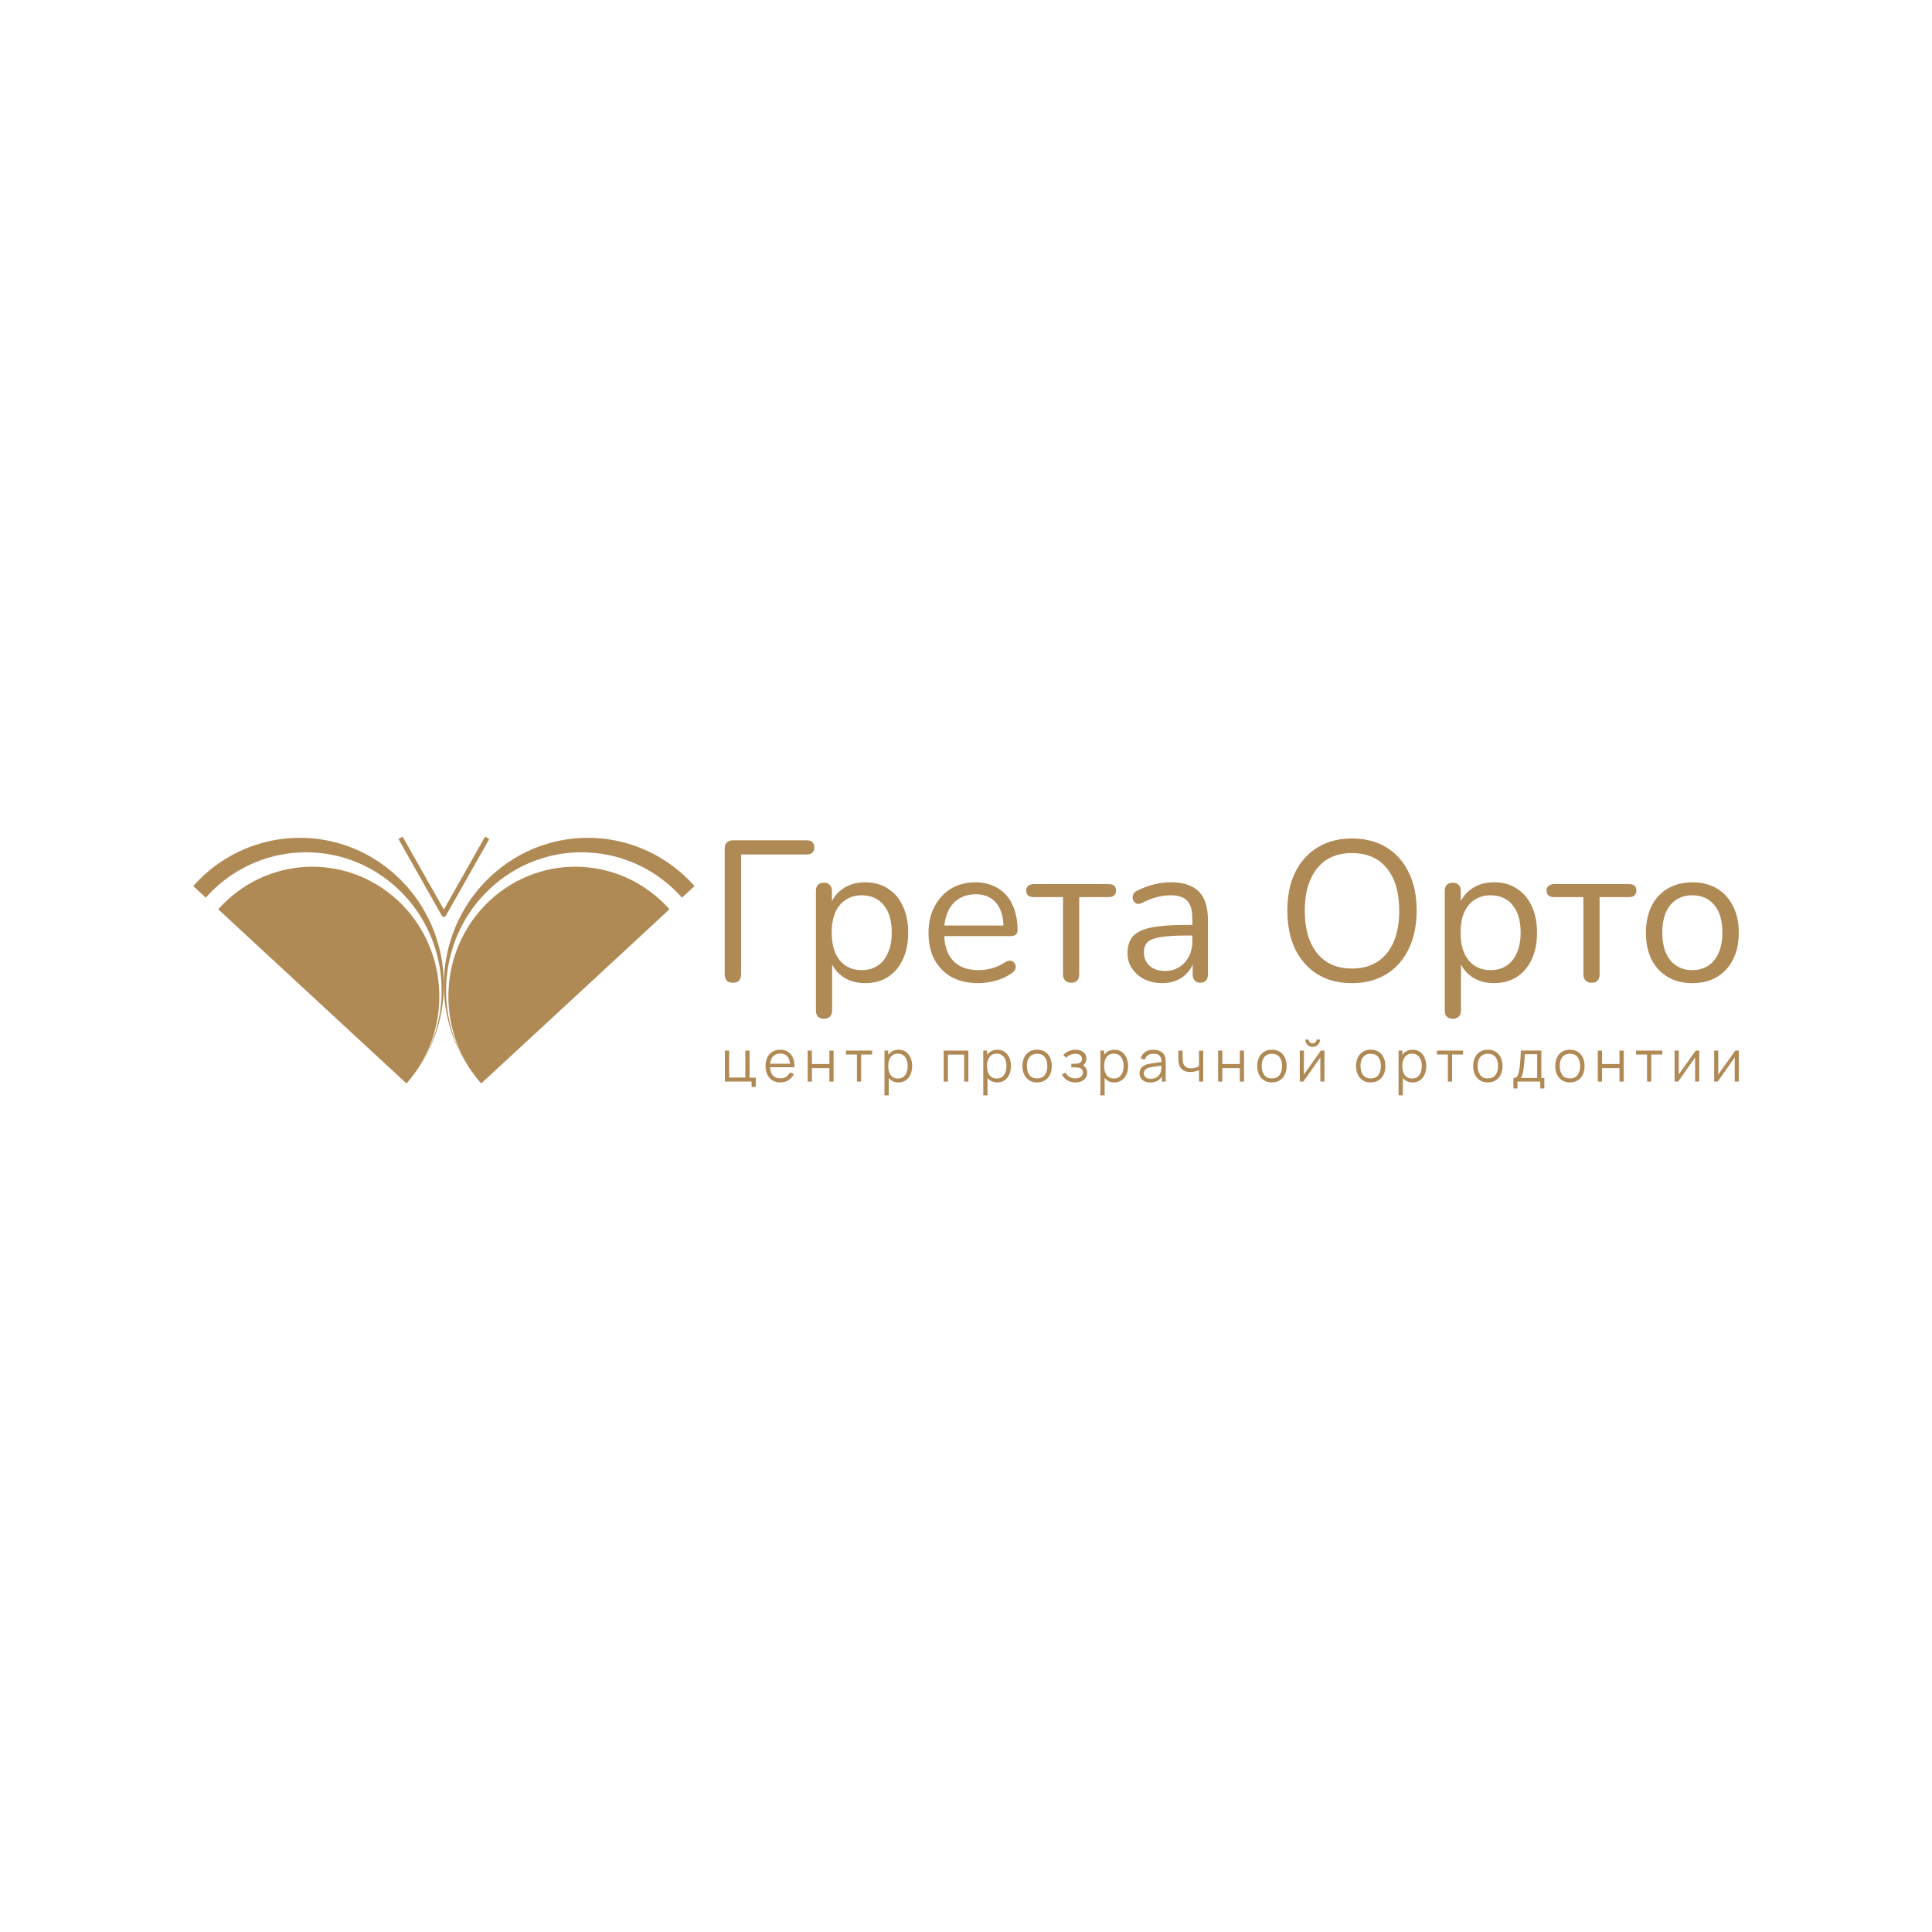
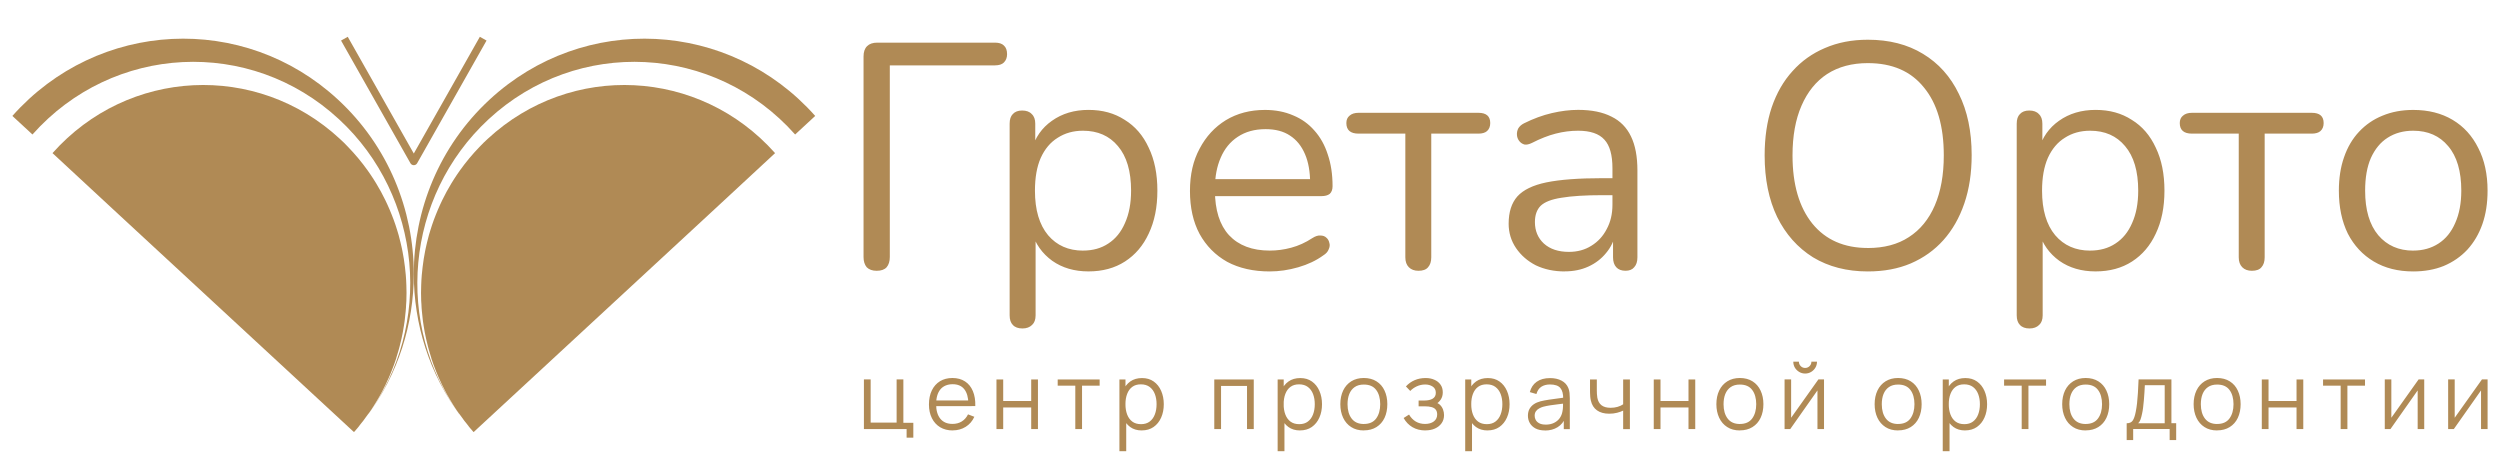
- <svg xmlns="http://www.w3.org/2000/svg" id="_Слой_1" data-name="Слой 1" viewBox="0 0 1000 1000">
+ <svg xmlns="http://www.w3.org/2000/svg" id="_Слой_1" data-name="Слой 1" viewBox="96 421.15 808.01 149.82" width="808.01" height="149.82">
  <defs>
    <style>
      .cls-1 {
        fill: #b08a55;
      }
    </style>
  </defs>
  <path class="cls-1" d="M229.74,474.54h0c-.45,0-.86-.24-1.08-.63l-22.43-39.65,2.16-1.22,21.35,37.73,21.35-37.73,2.16,1.22-22.43,39.65c-.22.39-.63.63-1.08.63Z" />
  <path class="cls-1" d="M205.27,453.37c-30.48-28.22-77.62-25.88-105.27,5.25l6.49,6c26.03-29.27,70.37-31.49,99.07-4.93,27.02,24.99,30.54,66.6,9.12,95.84,10.08-13.58,15.06-29.71,15.06-45.8,0-20.71-8.24-41.35-24.47-56.36Z" />
  <path class="cls-1" d="M215.12,554.83s.08-.12.14-.19c.25-.36.49-.73.75-1.09.24-.36.48-.73.71-1.09.14-.23.29-.43.41-.66.39-.61.76-1.23,1.12-1.86.17-.29.34-.57.49-.85.03-.07.08-.14.12-.21.12-.23.25-.47.39-.71.14-.23.25-.47.37-.71.03-.05.07-.12.1-.17.15-.29.31-.59.44-.9.17-.29.31-.59.46-.9.15-.29.29-.61.42-.92.41-.83.78-1.68,1.12-2.51.19-.43.37-.88.53-1.32.27-.64.51-1.27.73-1.91.22-.61.42-1.21.63-1.84v-.07c.05-.16.1-.33.15-.49.17-.5.32-1.01.46-1.53.1-.29.17-.57.25-.87s.15-.59.24-.88c.15-.57.31-1.14.42-1.72.08-.31.15-.62.22-.95.15-.66.27-1.32.41-1.98.08-.5.19-.99.25-1.49v-.03c.02-.12.05-.24.07-.36.1-.55.17-1.11.25-1.66.02-.19.05-.4.07-.59.12-.85.2-1.7.27-2.57.07-.75.14-1.51.15-2.27.02-.1.02-.19.02-.29.02-.09.02-.17.02-.26.02-.1.02-.23.02-.33,0-.09.02-.17.02-.26.03-.87.05-1.72.05-2.58,0-.82-.02-1.63-.05-2.43-.03-1.11-.1-2.24-.19-3.35-.07-.87-.15-1.72-.27-2.57-.1-.9-.22-1.8-.37-2.71,0-.03-.02-.09-.03-.14-.08-.62-.2-1.27-.34-1.91-.02-.17-.05-.35-.1-.54-.07-.33-.14-.64-.2-.95-.12-.57-.24-1.13-.39-1.7-.19-.8-.39-1.58-.61-2.38-.15-.56-.32-1.09-.49-1.63-.15-.56-.34-1.11-.53-1.66-.36-1.08-.76-2.15-1.19-3.23-.46-1.14-.93-2.29-1.46-3.42-.2-.45-.41-.88-.63-1.34-.9-1.86-1.89-3.68-2.97-5.45-.27-.47-.58-.92-.87-1.39-.29-.47-.59-.92-.9-1.37-.31-.47-.63-.92-.95-1.37-1.92-2.69-4.06-5.27-6.42-7.7-.41-.43-.83-.87-1.27-1.3l-1.33-1.25c-26.88-24.9-68.45-22.82-92.85,4.61h-.02l19.47,18.05,77.98,72.13c.76-.85,1.5-1.72,2.19-2.6-.29.36-.59.71-.92,1.06,0,.04-.02.05-.05.07.02-.02.03-.03.03-.05h.02c.49-.57.95-1.15,1.39-1.73.08-.1.15-.19.24-.29.02-.04.03-.07.08-.1.08-.12.17-.23.25-.35h.02s.07-.1.08-.14c.48-.61.92-1.21,1.34-1.84.02,0,.02-.02.02-.02Z" />
  <path class="cls-1" d="M254.21,453.37c30.48-28.22,77.62-25.88,105.27,5.25l-6.49,6c-26.03-29.27-70.37-31.49-99.07-4.93-27.02,24.99-30.54,66.6-9.12,95.84-10.08-13.58-15.06-29.71-15.06-45.8,0-20.71,8.24-41.35,24.47-56.36Z" />
  <path class="cls-1" d="M244.35,554.83s-.08-.12-.14-.19c-.25-.36-.49-.73-.75-1.09-.24-.36-.48-.73-.71-1.09-.14-.23-.29-.43-.41-.66-.39-.61-.76-1.23-1.12-1.86-.17-.29-.34-.57-.49-.85-.03-.07-.08-.14-.12-.21-.12-.23-.25-.47-.39-.71-.14-.23-.25-.47-.37-.71-.03-.05-.07-.12-.1-.17-.15-.29-.31-.59-.44-.9-.17-.29-.31-.59-.46-.9-.15-.29-.29-.61-.42-.92-.41-.83-.78-1.68-1.12-2.51-.19-.43-.37-.88-.53-1.32-.27-.64-.51-1.27-.73-1.91-.22-.61-.42-1.21-.63-1.84v-.07c-.05-.16-.1-.33-.15-.49-.17-.5-.32-1.01-.46-1.53-.1-.29-.17-.57-.25-.87-.08-.29-.15-.59-.24-.88-.15-.57-.31-1.14-.42-1.72-.09-.31-.15-.62-.22-.95-.15-.66-.27-1.32-.41-1.98-.09-.5-.19-.99-.25-1.49v-.03c-.02-.12-.05-.24-.07-.36-.1-.55-.17-1.11-.25-1.66-.02-.19-.05-.4-.07-.59-.12-.85-.2-1.7-.27-2.57-.07-.75-.14-1.51-.15-2.27-.02-.1-.02-.19-.02-.29-.02-.09-.02-.17-.02-.26-.02-.1-.02-.23-.02-.33,0-.09-.02-.17-.02-.26-.03-.87-.05-1.72-.05-2.58,0-.82.02-1.63.05-2.43.03-1.11.1-2.24.19-3.35.07-.87.15-1.72.27-2.57.1-.9.22-1.8.37-2.71,0-.03.02-.09.03-.14.08-.62.2-1.27.34-1.91.02-.17.05-.35.1-.54.07-.33.14-.64.2-.95.12-.57.24-1.13.39-1.7.19-.8.39-1.58.61-2.38.15-.56.32-1.09.49-1.63.15-.56.34-1.11.53-1.66.36-1.08.76-2.15,1.19-3.23.46-1.14.93-2.29,1.46-3.42.2-.45.41-.88.63-1.34.9-1.86,1.89-3.68,2.97-5.45.27-.47.58-.92.87-1.39.29-.47.59-.92.9-1.37.31-.47.63-.92.95-1.37,1.92-2.69,4.06-5.27,6.42-7.7.41-.43.83-.87,1.27-1.3l1.33-1.25c26.9-24.9,68.46-22.82,92.86,4.61h.02l-19.47,18.05-77.98,72.13c-.76-.85-1.5-1.72-2.19-2.6.29.36.59.71.92,1.06,0,.04.02.05.05.07-.02-.02-.03-.03-.03-.05h-.02c-.49-.57-.95-1.15-1.39-1.73-.08-.1-.15-.19-.24-.29-.02-.04-.03-.07-.08-.1-.08-.12-.17-.23-.25-.35h-.02s-.07-.1-.08-.14c-.48-.61-.92-1.21-1.34-1.84-.02,0-.02-.02-.02-.02h-.02Z" />
  <path class="cls-1" d="M379.34,508.67c-1.38,0-2.45-.38-3.21-1.14-.69-.83-1.03-1.93-1.03-3.31v-64.84c0-1.45.38-2.56,1.14-3.31.76-.76,1.86-1.14,3.31-1.14h38.01c1.31,0,2.28.31,2.9.93.69.62,1.03,1.55,1.03,2.8,0,1.1-.34,2-1.03,2.69-.62.62-1.59.93-2.9.93h-33.97v61.94c0,1.38-.34,2.49-1.03,3.31-.69.76-1.76,1.14-3.21,1.14ZM426.46,527.31c-1.38,0-2.42-.38-3.11-1.14-.69-.69-1.03-1.73-1.03-3.11v-61.94c0-1.38.34-2.42,1.03-3.11.69-.76,1.69-1.14,3-1.14,1.38,0,2.42.38,3.11,1.14.76.69,1.14,1.73,1.14,3.11v9.84l-1.14-1.45c1.11-3.94,3.28-7.04,6.53-9.32,3.31-2.35,7.25-3.52,11.81-3.52s8.39,1.07,11.7,3.21c3.38,2.07,5.97,5.08,7.77,9.01,1.87,3.87,2.8,8.49,2.8,13.88s-.93,9.94-2.8,13.88c-1.79,3.87-4.35,6.87-7.66,9.01-3.31,2.14-7.25,3.21-11.81,3.21s-8.46-1.14-11.7-3.42c-3.25-2.35-5.45-5.46-6.63-9.32h1.24v26.93c0,1.38-.38,2.42-1.14,3.11-.76.76-1.8,1.14-3.11,1.14ZM446.03,502.14c3.18,0,5.9-.76,8.18-2.28,2.35-1.52,4.14-3.73,5.39-6.63,1.31-2.9,1.97-6.39,1.97-10.46,0-6.28-1.42-11.08-4.25-14.4-2.76-3.31-6.53-4.97-11.29-4.97-3.11,0-5.83.76-8.18,2.28-2.35,1.45-4.18,3.63-5.49,6.53-1.24,2.83-1.86,6.35-1.86,10.57,0,6.21,1.42,11.01,4.25,14.4,2.83,3.31,6.59,4.97,11.29,4.97ZM506.4,508.88c-5.32,0-9.91-1.04-13.78-3.11-3.8-2.14-6.77-5.14-8.91-9.01-2.07-3.87-3.11-8.49-3.11-13.88s1.04-9.81,3.11-13.67c2.07-3.94,4.9-7.01,8.49-9.22,3.66-2.21,7.87-3.31,12.64-3.31,3.38,0,6.42.59,9.11,1.76,2.69,1.1,4.97,2.73,6.84,4.87,1.93,2.14,3.38,4.73,4.35,7.77,1.04,3.04,1.55,6.46,1.55,10.25,0,1.1-.31,1.93-.93,2.49-.62.48-1.52.72-2.69.72h-36.05v-5.49h34.08l-1.66,1.35c0-3.73-.55-6.87-1.66-9.43-1.11-2.62-2.73-4.63-4.87-6.01-2.07-1.38-4.69-2.07-7.87-2.07-3.52,0-6.52.83-9.01,2.49-2.42,1.59-4.25,3.83-5.49,6.73-1.24,2.83-1.87,6.15-1.87,9.94v.62c0,6.35,1.52,11.19,4.56,14.5,3.11,3.31,7.49,4.97,13.15,4.97,2.35,0,4.66-.31,6.94-.93,2.35-.62,4.63-1.66,6.84-3.11.97-.62,1.83-.9,2.59-.83.83,0,1.48.24,1.97.73.48.41.79.97.93,1.66.21.62.14,1.31-.21,2.07-.28.76-.86,1.42-1.76,1.97-2.28,1.66-4.97,2.93-8.08,3.83-3.11.9-6.18,1.35-9.22,1.35ZM554.46,508.67c-1.31,0-2.35-.38-3.11-1.14-.76-.76-1.14-1.83-1.14-3.21v-39.98h-15.12c-2.62,0-3.94-1.14-3.94-3.42,0-1.04.34-1.83,1.03-2.38.69-.62,1.66-.93,2.9-.93h38.74c2.55,0,3.83,1.1,3.83,3.31,0,1.1-.34,1.97-1.03,2.59-.62.55-1.55.83-2.8.83h-15.23v39.98c0,1.38-.35,2.45-1.04,3.21-.62.76-1.66,1.14-3.11,1.14ZM601.72,508.88c-3.45,0-6.56-.66-9.32-1.97-2.69-1.38-4.83-3.25-6.42-5.59-1.59-2.35-2.38-4.97-2.38-7.87,0-3.73.93-6.66,2.8-8.8,1.93-2.14,5.07-3.66,9.43-4.56,4.42-.9,10.43-1.35,18.02-1.35h4.66v5.49h-4.56c-5.59,0-10.01.28-13.26.83-3.18.48-5.42,1.35-6.73,2.59-1.24,1.24-1.87,3-1.87,5.28,0,2.83.97,5.14,2.9,6.94,2,1.8,4.7,2.69,8.08,2.69,2.76,0,5.18-.66,7.25-1.97,2.14-1.31,3.8-3.11,4.97-5.39,1.24-2.28,1.86-4.9,1.86-7.87v-11.81c0-4.28-.86-7.35-2.59-9.22-1.73-1.93-4.56-2.9-8.49-2.9-2.42,0-4.83.31-7.25.93-2.42.62-4.97,1.62-7.66,3-.97.48-1.8.66-2.49.52-.69-.21-1.24-.59-1.66-1.14s-.66-1.17-.72-1.86c-.07-.76.07-1.48.41-2.18.41-.69,1.03-1.24,1.86-1.66,3.04-1.52,6.04-2.62,9.01-3.31,2.97-.69,5.8-1.04,8.49-1.04,4.35,0,7.94.73,10.77,2.18,2.83,1.38,4.94,3.52,6.32,6.42,1.38,2.83,2.07,6.49,2.07,10.98v28.07c0,1.38-.34,2.45-1.04,3.21-.62.76-1.55,1.14-2.8,1.14-1.31,0-2.31-.38-3-1.14-.69-.76-1.04-1.83-1.04-3.21v-8.08h.93c-.55,2.62-1.62,4.87-3.21,6.73-1.52,1.86-3.42,3.31-5.7,4.35-2.28,1.04-4.83,1.55-7.66,1.55ZM699.69,508.88c-6.77,0-12.67-1.52-17.71-4.56-4.97-3.11-8.84-7.46-11.6-13.05-2.69-5.59-4.04-12.22-4.04-19.89,0-5.8.76-10.98,2.28-15.54,1.59-4.63,3.83-8.53,6.73-11.7,2.9-3.25,6.39-5.73,10.46-7.46,4.14-1.8,8.77-2.69,13.88-2.69,6.9,0,12.84,1.52,17.82,4.56,5.04,3.04,8.91,7.35,11.6,12.95,2.76,5.52,4.14,12.12,4.14,19.78,0,5.8-.79,11.01-2.38,15.64-1.59,4.63-3.83,8.56-6.73,11.81-2.9,3.25-6.42,5.77-10.57,7.56-4.07,1.73-8.7,2.59-13.88,2.59ZM699.69,501.31c5.25,0,9.67-1.17,13.26-3.52,3.66-2.35,6.46-5.77,8.39-10.25,1.93-4.49,2.9-9.87,2.9-16.16,0-9.46-2.14-16.78-6.42-21.96-4.21-5.25-10.25-7.87-18.13-7.87-5.11,0-9.49,1.17-13.15,3.52-3.59,2.35-6.35,5.77-8.29,10.25-1.93,4.42-2.9,9.77-2.9,16.05,0,9.39,2.14,16.75,6.42,22.06,4.28,5.25,10.25,7.87,17.92,7.87ZM751.96,527.31c-1.38,0-2.42-.38-3.11-1.14-.69-.69-1.04-1.73-1.04-3.11v-61.94c0-1.38.34-2.42,1.04-3.11.69-.76,1.69-1.14,3-1.14,1.38,0,2.42.38,3.11,1.14.76.69,1.14,1.73,1.14,3.11v9.84l-1.14-1.45c1.1-3.94,3.28-7.04,6.52-9.32,3.31-2.35,7.25-3.52,11.81-3.52s8.39,1.07,11.7,3.21c3.38,2.07,5.97,5.08,7.77,9.01,1.87,3.87,2.8,8.49,2.8,13.88s-.93,9.94-2.8,13.88c-1.79,3.87-4.35,6.87-7.66,9.01-3.31,2.14-7.25,3.21-11.81,3.21s-8.46-1.14-11.7-3.42c-3.25-2.35-5.45-5.46-6.63-9.32h1.24v26.93c0,1.38-.38,2.42-1.14,3.11-.76.76-1.8,1.14-3.11,1.14ZM771.54,502.14c3.18,0,5.9-.76,8.18-2.28,2.35-1.52,4.14-3.73,5.39-6.63,1.31-2.9,1.97-6.39,1.97-10.46,0-6.28-1.42-11.08-4.25-14.4-2.76-3.31-6.52-4.97-11.29-4.97-3.11,0-5.83.76-8.18,2.28-2.35,1.45-4.18,3.63-5.49,6.53-1.24,2.83-1.87,6.35-1.87,10.57,0,6.21,1.42,11.01,4.25,14.4,2.83,3.31,6.59,4.97,11.29,4.97ZM823.82,508.67c-1.31,0-2.35-.38-3.11-1.14-.76-.76-1.14-1.83-1.14-3.21v-39.98h-15.12c-2.62,0-3.94-1.14-3.94-3.42,0-1.04.34-1.83,1.03-2.38.69-.62,1.66-.93,2.9-.93h38.74c2.55,0,3.83,1.1,3.83,3.31,0,1.1-.34,1.97-1.03,2.59-.62.55-1.56.83-2.8.83h-15.23v39.98c0,1.38-.35,2.45-1.04,3.21-.62.76-1.66,1.14-3.11,1.14ZM875.96,508.88c-4.9,0-9.15-1.07-12.74-3.21-3.59-2.14-6.39-5.14-8.39-9.01-1.93-3.94-2.9-8.56-2.9-13.88,0-4.01.55-7.6,1.66-10.77,1.11-3.25,2.73-6.01,4.87-8.29,2.14-2.28,4.66-4.01,7.56-5.18,2.97-1.24,6.28-1.86,9.94-1.86,4.9,0,9.15,1.07,12.74,3.21,3.59,2.14,6.35,5.18,8.29,9.11,2,3.87,3,8.46,3,13.78,0,4.01-.55,7.6-1.66,10.77-1.11,3.18-2.73,5.94-4.87,8.29-2.14,2.28-4.69,4.04-7.66,5.28-2.9,1.17-6.18,1.76-9.84,1.76ZM875.96,502.14c3.11,0,5.83-.76,8.18-2.28,2.35-1.52,4.14-3.73,5.39-6.63,1.31-2.9,1.97-6.39,1.97-10.46,0-6.28-1.41-11.08-4.25-14.4-2.76-3.31-6.52-4.97-11.29-4.97-3.18,0-5.94.76-8.29,2.28-2.28,1.45-4.07,3.63-5.39,6.53-1.24,2.83-1.86,6.35-1.86,10.57,0,6.21,1.41,11.01,4.25,14.4,2.83,3.31,6.59,4.97,11.29,4.97Z" />
  <path class="cls-1" d="M389.02,562.6v-2.78h-13.8v-16.04h2.18v13.95h8.39v-13.95h2.18v14.02h3.22v4.8h-2.18ZM403.92,560.27c-1.56,0-2.92-.35-4.07-1.04-1.14-.69-2.03-1.67-2.66-2.93-.63-1.26-.95-2.73-.95-4.43s.31-3.27.94-4.55c.62-1.28,1.5-2.26,2.63-2.96,1.14-.69,2.48-1.04,4.03-1.04s2.94.37,4.05,1.1c1.12.72,1.97,1.76,2.54,3.12.58,1.36.84,2.98.79,4.86h-2.23v-.77c-.04-2.08-.49-3.65-1.35-4.71-.85-1.06-2.1-1.59-3.74-1.59s-3.05.56-3.97,1.68c-.91,1.12-1.37,2.71-1.37,4.78s.46,3.59,1.37,4.71c.92,1.11,2.22,1.66,3.91,1.66,1.15,0,2.15-.26,3-.79.86-.53,1.54-1.3,2.03-2.3l2.04.79c-.63,1.4-1.57,2.48-2.81,3.25-1.23.76-2.62,1.14-4.17,1.14ZM397.79,552.41v-1.83h12.25v1.83h-12.25ZM418.06,559.83v-16.04h2.18v6.97h9.05v-6.97h2.18v16.04h-2.18v-6.98h-9.05v6.98h-2.18ZM443.54,559.83v-14.02h-5.69v-2.02h13.56v2.02h-5.69v14.02h-2.18ZM465.02,560.27c-1.48,0-2.72-.37-3.74-1.11-1.02-.75-1.79-1.77-2.32-3.04-.52-1.29-.79-2.73-.79-4.32s.26-3.07.79-4.34c.54-1.28,1.32-2.28,2.35-3.02,1.03-.73,2.3-1.1,3.8-1.1s2.72.37,3.77,1.11c1.05.74,1.85,1.75,2.41,3.03.56,1.28.85,2.71.85,4.31s-.28,3.05-.85,4.32c-.56,1.28-1.38,2.29-2.44,3.04-1.06.74-2.34,1.11-3.83,1.11ZM457.8,566.96v-23.17h1.96v12.08h.24v11.1h-2.2ZM464.8,558.24c1.12,0,2.05-.28,2.79-.85.74-.56,1.3-1.33,1.66-2.3.38-.98.56-2.08.56-3.3s-.18-2.3-.55-3.27c-.37-.97-.93-1.74-1.68-2.3-.74-.56-1.69-.85-2.84-.85s-2.05.27-2.79.82c-.73.54-1.28,1.3-1.65,2.27-.37.96-.55,2.07-.55,3.33s.18,2.35.55,3.33c.37.97.92,1.73,1.66,2.29.74.55,1.68.83,2.82.83ZM488.46,559.83v-16.04h12.76v16.04h-2.18v-13.95h-8.39v13.95h-2.18ZM516.16,560.27c-1.48,0-2.72-.37-3.74-1.11-1.02-.75-1.79-1.77-2.32-3.04-.52-1.29-.79-2.73-.79-4.32s.26-3.07.79-4.34c.54-1.28,1.32-2.28,2.35-3.02,1.03-.73,2.3-1.1,3.8-1.1s2.72.37,3.77,1.11c1.05.74,1.85,1.75,2.41,3.03.56,1.28.85,2.71.85,4.31s-.28,3.05-.85,4.32c-.56,1.28-1.38,2.29-2.44,3.04-1.06.74-2.34,1.11-3.83,1.11ZM508.94,566.96v-23.17h1.96v12.08h.24v11.1h-2.2ZM515.93,558.24c1.12,0,2.05-.28,2.79-.85.74-.56,1.3-1.33,1.66-2.3.38-.98.56-2.08.56-3.3s-.18-2.3-.55-3.27c-.37-.97-.93-1.74-1.68-2.3-.74-.56-1.69-.85-2.84-.85s-2.05.27-2.79.82c-.73.54-1.28,1.3-1.65,2.27-.37.96-.55,2.07-.55,3.33s.18,2.35.55,3.33c.37.97.92,1.73,1.66,2.29.74.55,1.68.83,2.82.83ZM536.8,560.27c-1.6,0-2.96-.36-4.09-1.09-1.13-.72-1.99-1.72-2.6-3-.6-1.28-.91-2.74-.91-4.4s.31-3.16.92-4.43c.61-1.27,1.49-2.25,2.61-2.96,1.14-.71,2.49-1.07,4.06-1.07s2.97.36,4.1,1.08c1.14.71,2.01,1.71,2.6,2.99.6,1.27.9,2.73.9,4.38s-.3,3.16-.9,4.44c-.6,1.27-1.48,2.26-2.61,2.97-1.14.71-2.5,1.07-4.08,1.07ZM536.8,558.18c1.78,0,3.11-.59,3.98-1.77.87-1.19,1.31-2.73,1.31-4.62s-.44-3.49-1.32-4.63c-.87-1.15-2.19-1.72-3.97-1.72-1.2,0-2.19.27-2.97.82-.77.53-1.35,1.28-1.74,2.24-.38.95-.56,2.05-.56,3.3,0,1.93.44,3.48,1.34,4.65.89,1.16,2.2,1.74,3.94,1.74ZM556.73,560.27c-1.61,0-3.02-.35-4.23-1.06-1.2-.71-2.14-1.7-2.84-2.96l1.75-1.11c.58.99,1.31,1.74,2.18,2.26.87.51,1.87.77,3,.77s2.12-.27,2.84-.82c.71-.54,1.07-1.29,1.07-2.24,0-.65-.15-1.17-.46-1.56-.3-.39-.75-.66-1.37-.83-.6-.17-1.36-.25-2.27-.25h-1.9v-1.87h1.87c1.11,0,2-.2,2.67-.59.68-.41,1.02-1.04,1.02-1.9,0-.91-.34-1.58-1.02-2.02-.67-.45-1.48-.67-2.42-.67s-1.85.2-2.7.59c-.84.39-1.55.89-2.12,1.5l-1.4-1.47c.8-.88,1.74-1.55,2.81-2.01,1.08-.47,2.27-.7,3.58-.7,1.03,0,1.96.18,2.79.55.84.36,1.51.88,1.99,1.57.5.69.74,1.52.74,2.5,0,.91-.22,1.7-.67,2.36-.44.66-1.05,1.21-1.86,1.65l-.12-.82c.69.13,1.27.41,1.72.83.46.43.79.94,1.01,1.53.22.59.33,1.2.33,1.81,0,1.02-.27,1.9-.8,2.64-.52.73-1.24,1.3-2.15,1.71-.9.4-1.92.59-3.05.59ZM576.78,560.27c-1.48,0-2.72-.37-3.74-1.11-1.02-.75-1.79-1.77-2.32-3.04-.52-1.29-.79-2.73-.79-4.32s.26-3.07.79-4.34c.54-1.28,1.32-2.28,2.35-3.02,1.03-.73,2.3-1.1,3.8-1.1s2.72.37,3.77,1.11c1.05.74,1.85,1.75,2.41,3.03.56,1.28.85,2.71.85,4.31s-.28,3.05-.85,4.32c-.56,1.28-1.38,2.29-2.44,3.04-1.06.74-2.34,1.11-3.83,1.11ZM569.56,566.96v-23.17h1.96v12.08h.24v11.1h-2.2ZM576.56,558.24c1.12,0,2.05-.28,2.79-.85.74-.56,1.3-1.33,1.66-2.3.38-.98.56-2.08.56-3.3s-.18-2.3-.55-3.27c-.37-.97-.93-1.74-1.68-2.3-.74-.56-1.69-.85-2.84-.85s-2.05.27-2.79.82c-.73.54-1.28,1.3-1.65,2.27-.37.96-.55,2.07-.55,3.33s.18,2.35.55,3.33c.37.97.92,1.73,1.66,2.29.74.55,1.68.83,2.82.83ZM595.31,560.27c-1.21,0-2.22-.22-3.04-.65-.81-.44-1.42-1.02-1.83-1.74-.41-.72-.61-1.51-.61-2.36s.17-1.61.52-2.23c.36-.62.84-1.13,1.44-1.53.61-.4,1.32-.7,2.12-.91.81-.2,1.71-.37,2.69-.52.99-.16,1.96-.29,2.9-.4.95-.12,1.78-.23,2.5-.34l-.77.48c.03-1.58-.28-2.76-.92-3.52-.64-.76-1.76-1.14-3.36-1.14-1.1,0-2.03.25-2.79.74-.75.5-1.28,1.28-1.59,2.35l-2.12-.62c.37-1.44,1.1-2.55,2.21-3.34,1.11-.79,2.55-1.19,4.32-1.19,1.46,0,2.71.28,3.73.83,1.03.54,1.76,1.34,2.18,2.38.2.47.33.99.39,1.56.06.57.09,1.16.09,1.75v9.97h-1.95v-4.02l.56.24c-.54,1.38-1.39,2.43-2.54,3.15-1.15.72-2.52,1.09-4.13,1.09ZM595.56,558.39c1.02,0,1.91-.18,2.67-.55s1.38-.87,1.84-1.5c.47-.64.77-1.37.91-2.17.12-.52.18-1.08.19-1.69,0-.62.01-1.09.01-1.4l.83.43c-.74.1-1.55.2-2.42.3-.86.1-1.71.21-2.55.34-.83.13-1.58.28-2.26.46-.46.13-.9.31-1.32.55-.43.23-.78.53-1.05.92-.27.39-.4.87-.4,1.44,0,.47.11.92.34,1.35.24.44.61.8,1.13,1.08.52.29,1.22.43,2.08.43ZM620.61,559.83v-5.97c-.54.27-1.19.5-1.97.7-.78.2-1.62.3-2.53.3-1.62,0-2.94-.36-3.95-1.08-1.01-.72-1.67-1.77-1.98-3.13-.1-.41-.17-.84-.21-1.29-.03-.46-.05-.87-.06-1.23,0-.37-.01-.63-.01-.79v-3.54h2.2v3.54c0,.33.01.7.03,1.11.02.42.07.82.13,1.22.2,1.08.64,1.9,1.34,2.45.7.55,1.69.83,2.96.83.79,0,1.54-.1,2.24-.3.71-.21,1.32-.49,1.81-.83v-8.02h2.18v16.04h-2.18ZM630.5,559.83v-16.04h2.18v6.97h9.05v-6.97h2.18v16.04h-2.18v-6.98h-9.05v6.98h-2.18ZM658.33,560.27c-1.59,0-2.96-.36-4.08-1.09-1.13-.72-2-1.72-2.6-3-.6-1.28-.91-2.74-.91-4.4s.31-3.16.92-4.43c.61-1.27,1.49-2.25,2.62-2.96,1.14-.71,2.49-1.07,4.05-1.07s2.97.36,4.1,1.08c1.14.71,2,1.71,2.6,2.99.6,1.27.91,2.73.91,4.38s-.3,3.16-.91,4.44c-.6,1.27-1.48,2.26-2.62,2.97-1.14.71-2.5,1.07-4.08,1.07ZM658.33,558.18c1.78,0,3.11-.59,3.98-1.77.87-1.19,1.31-2.73,1.31-4.62s-.44-3.49-1.32-4.63c-.87-1.15-2.19-1.72-3.97-1.72-1.2,0-2.19.27-2.97.82-.77.53-1.35,1.28-1.74,2.24-.38.95-.56,2.05-.56,3.3,0,1.93.44,3.48,1.34,4.65.89,1.16,2.2,1.74,3.94,1.74ZM679.44,541.88c-.7,0-1.35-.17-1.93-.52-.59-.35-1.05-.81-1.4-1.38-.34-.58-.51-1.23-.51-1.93h1.81c0,.55.2,1.03.59,1.43.4.4.87.59,1.43.59s1.04-.2,1.43-.59c.4-.4.59-.87.59-1.43h1.81c0,.7-.17,1.35-.52,1.93-.34.57-.8,1.03-1.38,1.38-.58.35-1.23.52-1.93.52ZM685.53,543.78v16.04h-2.12v-12.49l-8.79,12.49h-1.84v-16.04h2.12v12.39l8.81-12.39h1.83ZM709.47,560.27c-1.59,0-2.96-.36-4.08-1.09s-2-1.72-2.6-3c-.6-1.28-.9-2.74-.9-4.4s.31-3.16.92-4.43c.61-1.27,1.48-2.25,2.61-2.96,1.14-.71,2.49-1.07,4.05-1.07s2.97.36,4.1,1.08c1.14.71,2,1.71,2.6,2.99.6,1.27.91,2.73.91,4.38s-.3,3.16-.91,4.44c-.6,1.27-1.48,2.26-2.61,2.97-1.14.71-2.5,1.07-4.09,1.07ZM709.47,558.18c1.78,0,3.11-.59,3.98-1.77.87-1.19,1.31-2.73,1.31-4.62s-.44-3.49-1.32-4.63c-.87-1.15-2.19-1.72-3.97-1.72-1.2,0-2.19.27-2.97.82-.77.53-1.35,1.28-1.74,2.24-.38.95-.56,2.05-.56,3.3,0,1.93.44,3.48,1.34,4.65.89,1.16,2.2,1.74,3.94,1.74ZM731.12,560.27c-1.48,0-2.72-.37-3.74-1.11-1.02-.75-1.79-1.77-2.32-3.04-.52-1.29-.79-2.73-.79-4.32s.26-3.07.79-4.34c.54-1.28,1.32-2.28,2.35-3.02,1.03-.73,2.3-1.1,3.8-1.1s2.72.37,3.77,1.11c1.05.74,1.85,1.75,2.41,3.03.56,1.28.85,2.71.85,4.31s-.28,3.05-.85,4.32c-.56,1.28-1.38,2.29-2.44,3.04-1.06.74-2.34,1.11-3.83,1.11ZM723.9,566.96v-23.17h1.96v12.08h.24v11.1h-2.2ZM730.9,558.24c1.12,0,2.05-.28,2.79-.85.74-.56,1.3-1.33,1.66-2.3.38-.98.56-2.08.56-3.3s-.18-2.3-.55-3.27c-.37-.97-.93-1.74-1.68-2.3-.74-.56-1.69-.85-2.84-.85s-2.05.27-2.79.82c-.73.54-1.28,1.3-1.65,2.27-.37.96-.55,2.07-.55,3.33s.18,2.35.55,3.33c.37.97.92,1.73,1.66,2.29.74.55,1.68.83,2.82.83ZM749.42,559.83v-14.02h-5.69v-2.02h13.56v2.02h-5.69v14.02h-2.18ZM770.1,560.27c-1.6,0-2.96-.36-4.08-1.09-1.13-.72-2-1.72-2.6-3-.6-1.28-.91-2.74-.91-4.4s.31-3.16.92-4.43c.61-1.27,1.49-2.25,2.62-2.96,1.14-.71,2.49-1.07,4.05-1.07s2.97.36,4.1,1.08c1.14.71,2.01,1.71,2.6,2.99.6,1.27.91,2.73.91,4.38s-.3,3.16-.91,4.44c-.6,1.27-1.48,2.26-2.62,2.97-1.14.71-2.5,1.07-4.08,1.07ZM770.1,558.18c1.78,0,3.11-.59,3.98-1.77.87-1.19,1.31-2.73,1.31-4.62s-.44-3.49-1.32-4.63c-.87-1.15-2.19-1.72-3.97-1.72-1.2,0-2.19.27-2.97.82-.77.53-1.35,1.28-1.74,2.24-.38.95-.56,2.05-.56,3.3,0,1.93.44,3.48,1.34,4.65.89,1.16,2.2,1.74,3.94,1.74ZM783.35,563.39v-5.44c.91,0,1.56-.29,1.96-.88.4-.59.72-1.54.97-2.84.17-.84.31-1.75.42-2.72.11-.97.2-2.08.28-3.33.08-1.26.15-2.73.22-4.41h10.61v14.17h1.54v5.44h-2.11v-3.57h-11.79v3.57h-2.09ZM787.05,557.95h8.59v-12.3h-6.42c-.03.75-.07,1.55-.13,2.39-.05.84-.11,1.68-.19,2.53-.07.84-.15,1.63-.25,2.38-.09.73-.2,1.38-.33,1.93-.15.71-.31,1.32-.49,1.83-.17.51-.43.92-.77,1.25ZM812.59,560.27c-1.6,0-2.96-.36-4.09-1.09-1.13-.72-1.99-1.72-2.6-3-.6-1.28-.91-2.74-.91-4.4s.31-3.16.92-4.43c.61-1.27,1.49-2.25,2.61-2.96,1.14-.71,2.49-1.07,4.05-1.07s2.97.36,4.1,1.08c1.14.71,2.01,1.71,2.6,2.99.6,1.27.91,2.73.91,4.38s-.3,3.16-.91,4.44c-.6,1.27-1.48,2.26-2.62,2.97-1.14.71-2.5,1.07-4.08,1.07ZM812.59,558.18c1.78,0,3.11-.59,3.98-1.77.87-1.19,1.31-2.73,1.31-4.62s-.44-3.49-1.32-4.63c-.87-1.15-2.19-1.72-3.97-1.72-1.2,0-2.19.27-2.97.82-.77.53-1.35,1.28-1.74,2.24-.38.95-.56,2.05-.56,3.3,0,1.93.44,3.48,1.34,4.65.89,1.16,2.2,1.74,3.94,1.74ZM827.02,559.83v-16.04h2.18v6.97h9.05v-6.97h2.18v16.04h-2.18v-6.98h-9.05v6.98h-2.18ZM852.51,559.83v-14.02h-5.69v-2.02h13.56v2.02h-5.69v14.02h-2.18ZM879.52,543.78v16.04h-2.12v-12.49l-8.79,12.49h-1.84v-16.04h2.12v12.39l8.81-12.39h1.83ZM900,543.78v16.04h-2.12v-12.49l-8.79,12.49h-1.84v-16.04h2.12v12.39l8.81-12.39h1.83Z" />
</svg>
